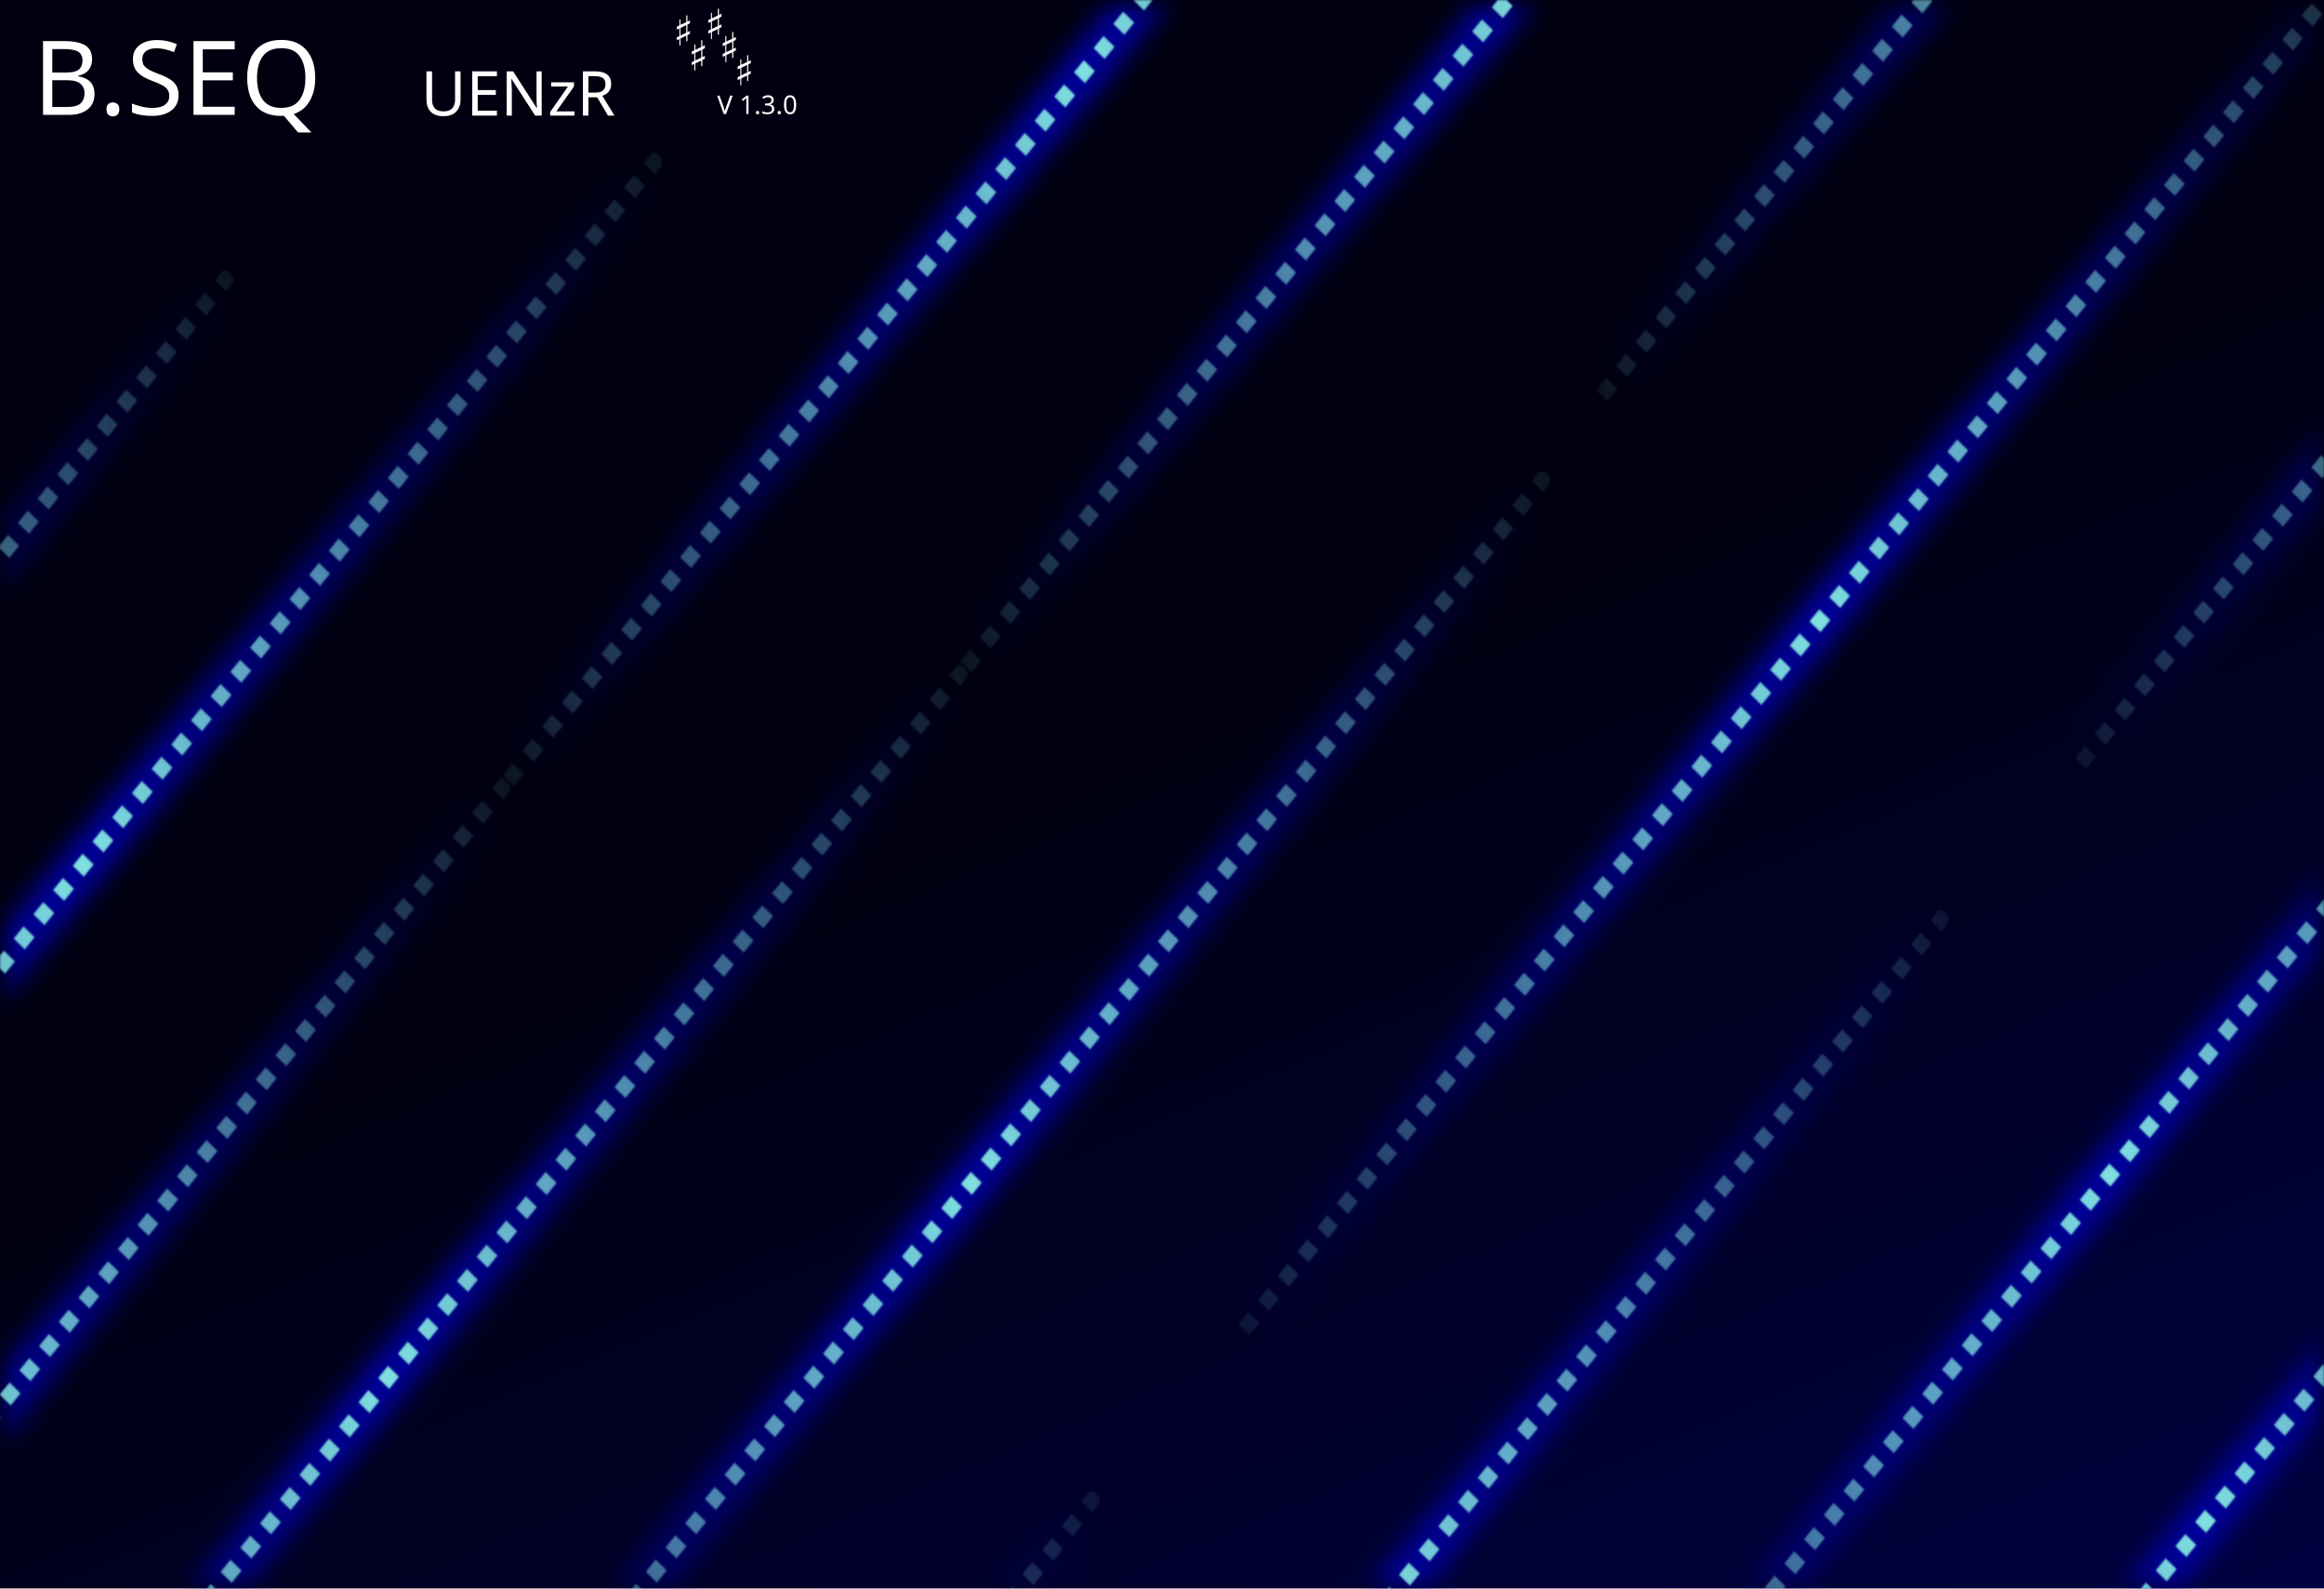
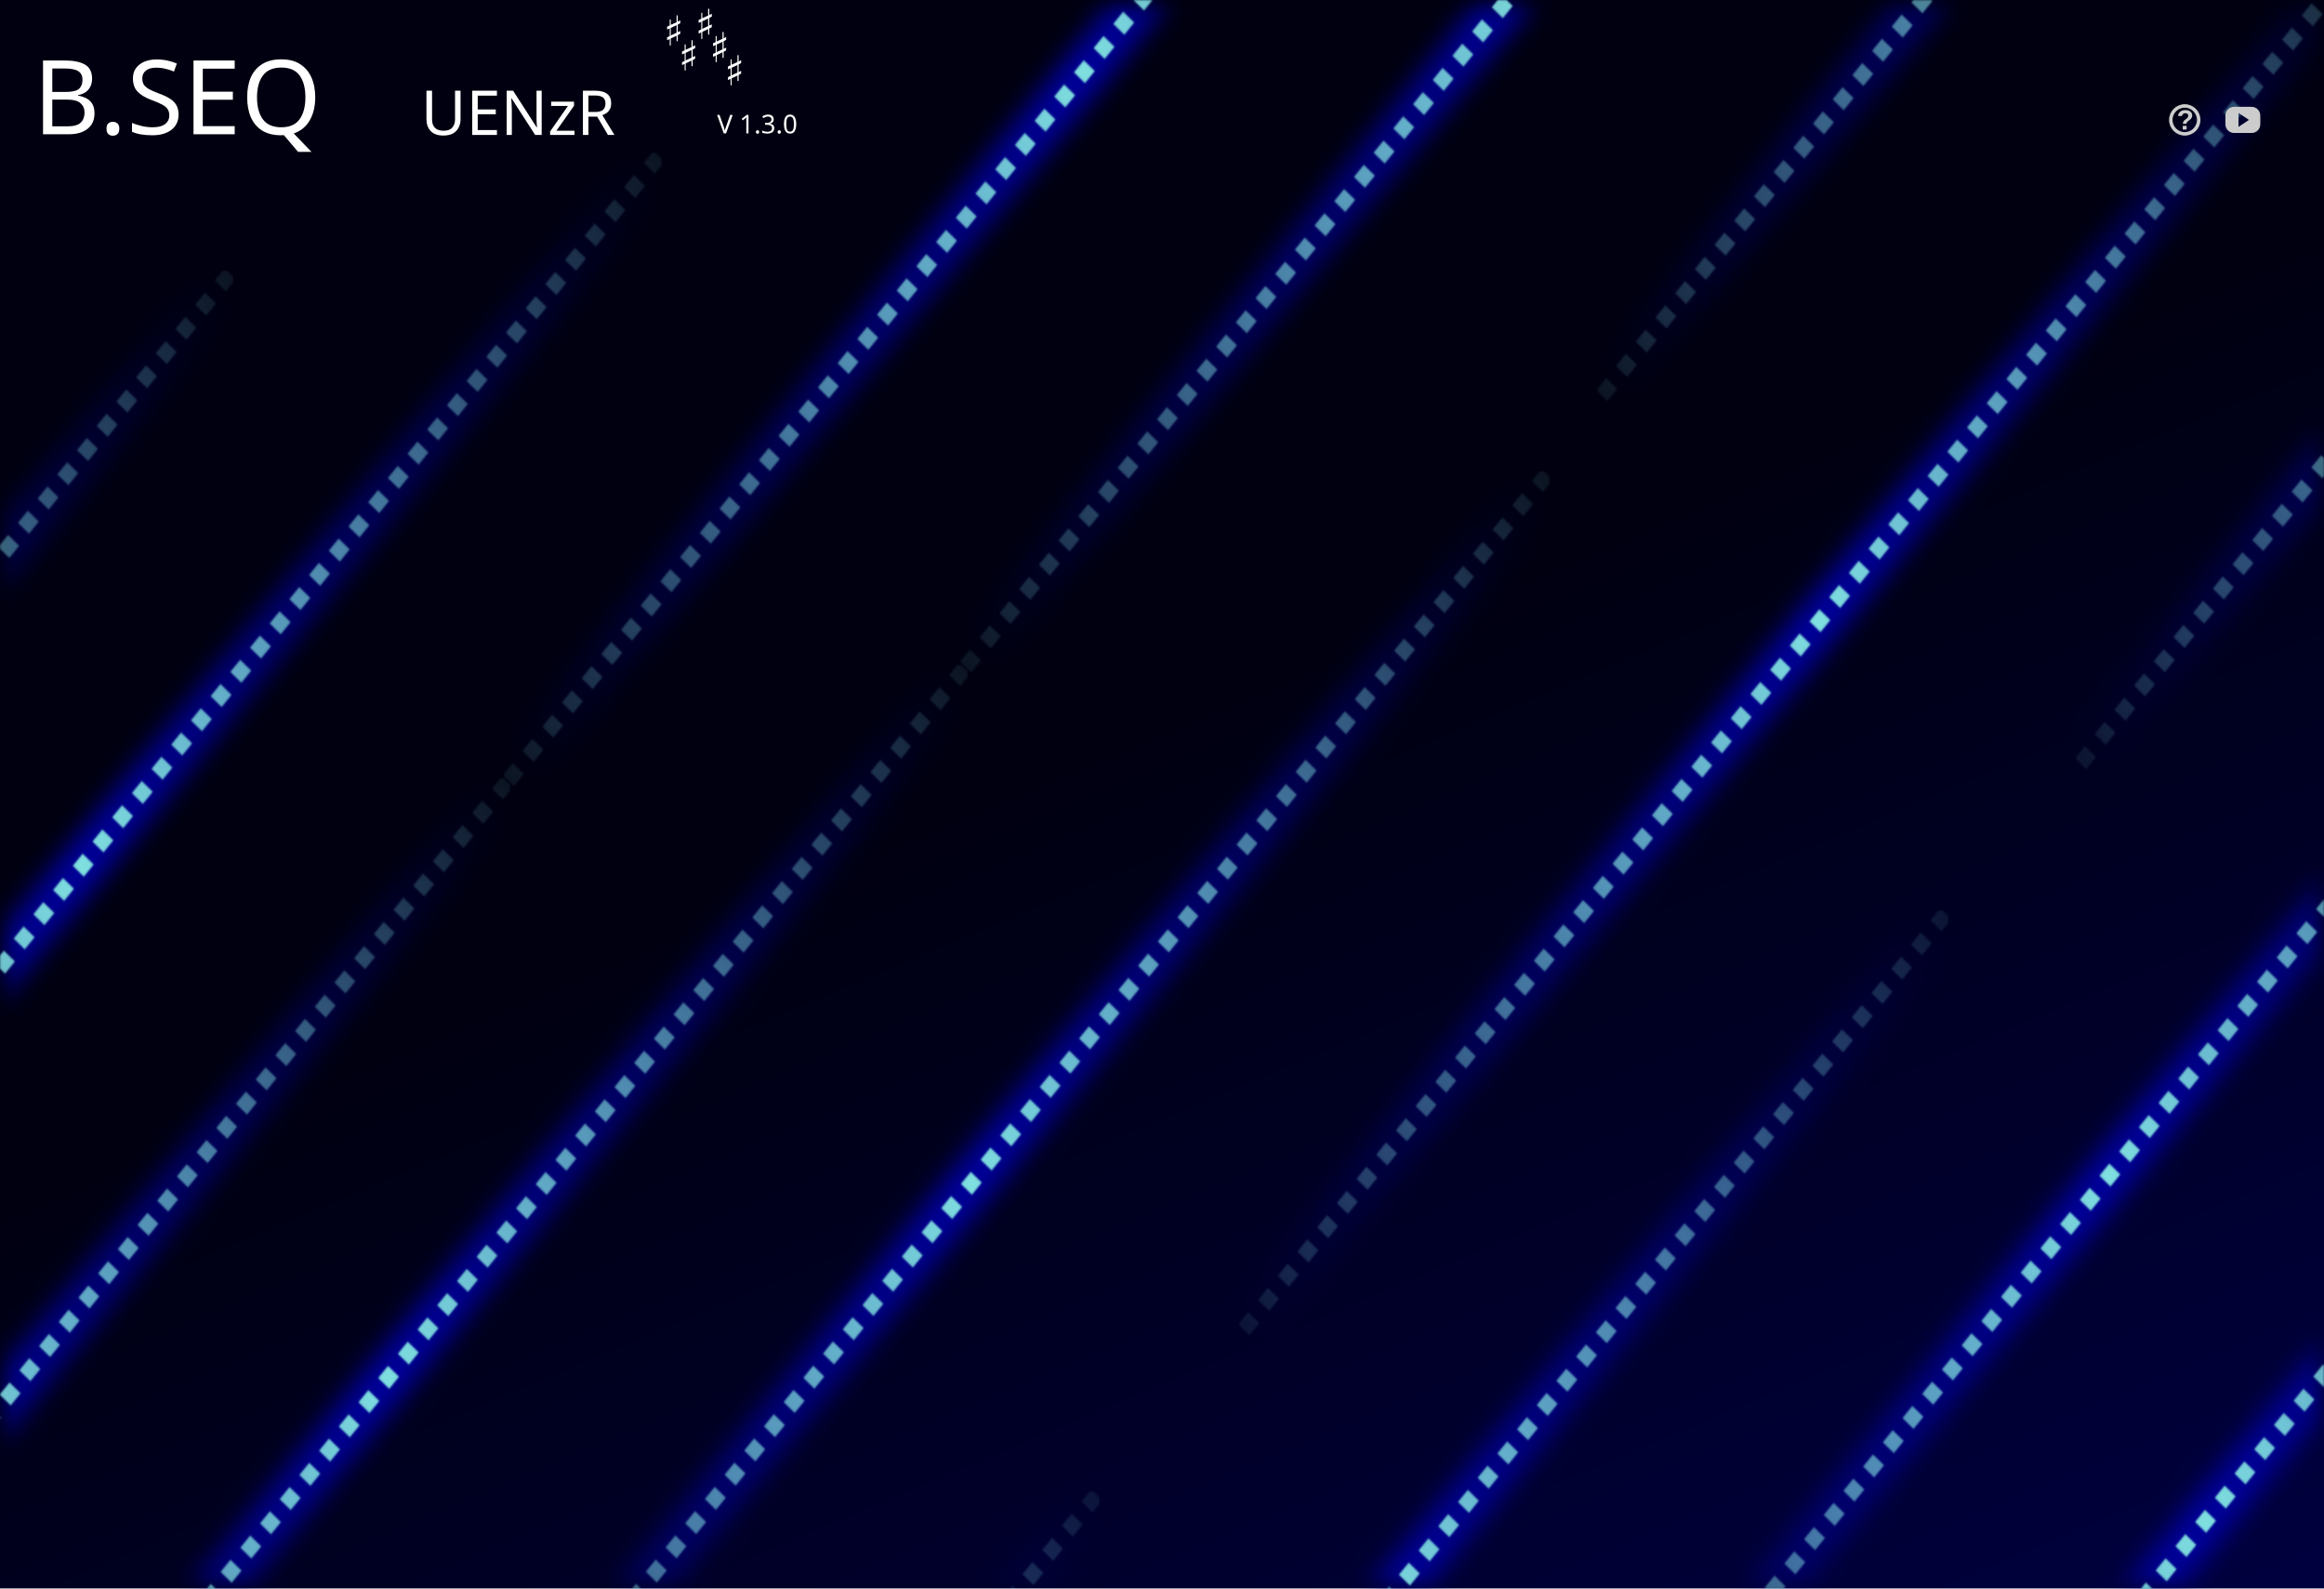
<svg xmlns="http://www.w3.org/2000/svg" xmlns:ns1="http://www.openswatchbook.org/uri/2009/osb" xmlns:xlink="http://www.w3.org/1999/xlink" width="1200" height="820" viewBox="0 0 317.5 216.958" version="1.1" id="svg8" style="enable-background:new">
  <defs id="defs2">
    <linearGradient id="linearGradient927">
      <stop style="stop-color:#000010;stop-opacity:1" offset="0" id="stop923" />
      <stop style="stop-color:#00003f;stop-opacity:1" offset="1" id="stop925" />
    </linearGradient>
    <linearGradient id="linearGradient4605">
      <stop id="stop4601" offset="0" style="stop-color:#00009f;stop-opacity:1" />
      <stop id="stop4603" offset="1" style="stop-color:#00009f;stop-opacity:0" />
    </linearGradient>
    <linearGradient id="linearGradient4595">
      <stop style="stop-color:#7fdfdf;stop-opacity:1" offset="0" id="stop4591" />
      <stop style="stop-color:#7fdfdf;stop-opacity:0" offset="1" id="stop4593" />
    </linearGradient>
    <linearGradient id="linearGradient2375" ns1:paint="solid">
      <stop style="stop-color:#ffffff;stop-opacity:1;" offset="0" id="stop2373" />
    </linearGradient>
    <radialGradient xlink:href="#linearGradient4605" id="radialGradient2391" cx="195.775" cy="211.741" fx="195.775" fy="211.741" r="68.555" gradientTransform="matrix(1.312379,-0.00627665,0.00838169,1.678578,-113.1774,-160.8956)" gradientUnits="userSpaceOnUse" />
    <radialGradient xlink:href="#linearGradient4595" id="radialGradient2391-3" cx="195.775" cy="211.741" fx="195.775" fy="211.741" r="68.555" gradientTransform="matrix(1.498988,-0.00695547,0.00837595,1.805116,-149.7096,-187.5559)" gradientUnits="userSpaceOnUse" />
    <filter style="color-interpolation-filters:sRGB" id="filter4643" x="-0.026" width="1.051" y="-0.023" height="1.046">
      <feGaussianBlur stdDeviation="1.458" id="feGaussianBlur4645" />
    </filter>
    <filter style="color-interpolation-filters:sRGB" id="filter4651" x="-0.003" width="1.005" y="-0.002" height="1.005">
      <feGaussianBlur stdDeviation="0.146" id="feGaussianBlur4653" />
    </filter>
    <radialGradient xlink:href="#linearGradient4605" id="radialGradient2391-36" cx="195.775" cy="211.741" fx="195.775" fy="211.741" r="68.555" gradientTransform="matrix(1.312379,-0.00627665,0.00838169,1.678578,-113.1774,-160.8956)" gradientUnits="userSpaceOnUse" />
    <filter style="color-interpolation-filters:sRGB" id="filter4643-3" x="-0.026" width="1.051" y="-0.023" height="1.046">
      <feGaussianBlur stdDeviation="1.458" id="feGaussianBlur4645-5" />
    </filter>
    <radialGradient xlink:href="#linearGradient4595" id="radialGradient2391-3-6" cx="195.775" cy="211.741" fx="195.775" fy="211.741" r="68.555" gradientTransform="matrix(1.498988,-0.00695547,0.00837595,1.805116,-149.7096,-187.5559)" gradientUnits="userSpaceOnUse" />
    <filter style="color-interpolation-filters:sRGB" id="filter4651-1" x="-0.003" width="1.005" y="-0.002" height="1.005">
      <feGaussianBlur stdDeviation="0.146" id="feGaussianBlur4653-2" />
    </filter>
    <radialGradient xlink:href="#linearGradient4605" id="radialGradient2391-360" cx="195.775" cy="211.741" fx="195.775" fy="211.741" r="68.555" gradientTransform="matrix(1.312379,-0.00627665,0.00838169,1.678578,-113.1774,-160.8956)" gradientUnits="userSpaceOnUse" />
    <filter style="color-interpolation-filters:sRGB" id="filter4643-6" x="-0.026" width="1.051" y="-0.023" height="1.046">
      <feGaussianBlur stdDeviation="1.458" id="feGaussianBlur4645-1" />
    </filter>
    <radialGradient xlink:href="#linearGradient4595" id="radialGradient2391-3-8" cx="195.775" cy="211.741" fx="195.775" fy="211.741" r="68.555" gradientTransform="matrix(1.498988,-0.00695547,0.00837595,1.805116,-149.7096,-187.5559)" gradientUnits="userSpaceOnUse" />
    <filter style="color-interpolation-filters:sRGB" id="filter4651-2" x="-0.003" width="1.005" y="-0.002" height="1.005">
      <feGaussianBlur stdDeviation="0.146" id="feGaussianBlur4653-0" />
    </filter>
    <radialGradient xlink:href="#linearGradient4605" id="radialGradient2391-5" cx="195.775" cy="211.741" fx="195.775" fy="211.741" r="68.555" gradientTransform="matrix(1.312379,-0.00627665,0.00838169,1.678578,-113.1774,-160.8956)" gradientUnits="userSpaceOnUse" />
    <filter style="color-interpolation-filters:sRGB" id="filter4643-2" x="-0.026" width="1.051" y="-0.023" height="1.046">
      <feGaussianBlur stdDeviation="1.458" id="feGaussianBlur4645-8" />
    </filter>
    <radialGradient xlink:href="#linearGradient4595" id="radialGradient2391-3-9" cx="195.775" cy="211.741" fx="195.775" fy="211.741" r="68.555" gradientTransform="matrix(1.498988,-0.00695547,0.00837595,1.805116,-149.7096,-187.5559)" gradientUnits="userSpaceOnUse" />
    <filter style="color-interpolation-filters:sRGB" id="filter4651-6" x="-0.003" width="1.005" y="-0.002" height="1.005">
      <feGaussianBlur stdDeviation="0.146" id="feGaussianBlur4653-1" />
    </filter>
    <radialGradient xlink:href="#linearGradient4605" id="radialGradient2391-7" cx="195.775" cy="211.741" fx="195.775" fy="211.741" r="68.555" gradientTransform="matrix(1.312379,-0.00627665,0.00838169,1.678578,-113.1774,-160.8956)" gradientUnits="userSpaceOnUse" />
    <filter style="color-interpolation-filters:sRGB" id="filter4643-5" x="-0.026" width="1.051" y="-0.023" height="1.046">
      <feGaussianBlur stdDeviation="1.458" id="feGaussianBlur4645-0" />
    </filter>
    <radialGradient xlink:href="#linearGradient4595" id="radialGradient2391-3-3" cx="195.775" cy="211.741" fx="195.775" fy="211.741" r="68.555" gradientTransform="matrix(1.498988,-0.00695547,0.00837595,1.805116,-149.7096,-187.5559)" gradientUnits="userSpaceOnUse" />
    <filter style="color-interpolation-filters:sRGB" id="filter4651-0" x="-0.003" width="1.005" y="-0.002" height="1.005">
      <feGaussianBlur stdDeviation="0.146" id="feGaussianBlur4653-6" />
    </filter>
    <radialGradient xlink:href="#linearGradient4605" id="radialGradient2391-6" cx="195.775" cy="211.741" fx="195.775" fy="211.741" r="68.555" gradientTransform="matrix(1.312379,-0.00627665,0.00838169,1.678578,-113.1774,-160.8956)" gradientUnits="userSpaceOnUse" />
    <filter style="color-interpolation-filters:sRGB" id="filter4643-54" x="-0.026" width="1.051" y="-0.023" height="1.046">
      <feGaussianBlur stdDeviation="1.458" id="feGaussianBlur4645-7" />
    </filter>
    <radialGradient xlink:href="#linearGradient4595" id="radialGradient2391-3-65" cx="195.775" cy="211.741" fx="195.775" fy="211.741" r="68.555" gradientTransform="matrix(1.498988,-0.00695547,0.00837595,1.805116,-149.7096,-187.5559)" gradientUnits="userSpaceOnUse" />
    <filter style="color-interpolation-filters:sRGB" id="filter4651-3" x="-0.003" width="1.005" y="-0.002" height="1.005">
      <feGaussianBlur stdDeviation="0.146" id="feGaussianBlur4653-7" />
    </filter>
    <radialGradient xlink:href="#linearGradient4605" id="radialGradient2391-4" cx="195.775" cy="211.741" fx="195.775" fy="211.741" r="68.555" gradientTransform="matrix(1.312379,-0.00627665,0.00838169,1.678578,-113.1774,-160.8956)" gradientUnits="userSpaceOnUse" />
    <filter style="color-interpolation-filters:sRGB" id="filter4643-4" x="-0.026" width="1.051" y="-0.023" height="1.046">
      <feGaussianBlur stdDeviation="1.458" id="feGaussianBlur4645-3" />
    </filter>
    <radialGradient xlink:href="#linearGradient4595" id="radialGradient2391-3-0" cx="195.775" cy="211.741" fx="195.775" fy="211.741" r="68.555" gradientTransform="matrix(1.498988,-0.00695547,0.00837595,1.805116,-149.7096,-187.5559)" gradientUnits="userSpaceOnUse" />
    <filter style="color-interpolation-filters:sRGB" id="filter4651-68" x="-0.003" width="1.005" y="-0.002" height="1.005">
      <feGaussianBlur stdDeviation="0.146" id="feGaussianBlur4653-8" />
    </filter>
    <radialGradient xlink:href="#linearGradient4605" id="radialGradient2391-9" cx="195.775" cy="211.741" fx="195.775" fy="211.741" r="68.555" gradientTransform="matrix(1.312379,-0.00627665,0.00838169,1.678578,-113.1774,-160.8956)" gradientUnits="userSpaceOnUse" />
    <filter style="color-interpolation-filters:sRGB" id="filter4643-68" x="-0.026" width="1.051" y="-0.023" height="1.046">
      <feGaussianBlur stdDeviation="1.458" id="feGaussianBlur4645-9" />
    </filter>
    <radialGradient xlink:href="#linearGradient4595" id="radialGradient2391-3-2" cx="195.775" cy="211.741" fx="195.775" fy="211.741" r="68.555" gradientTransform="matrix(1.498988,-0.00695547,0.00837595,1.805116,-149.7096,-187.5559)" gradientUnits="userSpaceOnUse" />
    <filter style="color-interpolation-filters:sRGB" id="filter4651-4" x="-0.003" width="1.005" y="-0.002" height="1.005">
      <feGaussianBlur stdDeviation="0.146" id="feGaussianBlur4653-9" />
    </filter>
    <radialGradient xlink:href="#linearGradient4605" id="radialGradient2391-71" cx="195.775" cy="211.741" fx="195.775" fy="211.741" r="68.555" gradientTransform="matrix(1.312379,-0.00627665,0.00838169,1.678578,-113.1774,-160.8956)" gradientUnits="userSpaceOnUse" />
    <filter style="color-interpolation-filters:sRGB" id="filter4643-7" x="-0.026" width="1.051" y="-0.023" height="1.046">
      <feGaussianBlur stdDeviation="1.458" id="feGaussianBlur4645-2" />
    </filter>
    <radialGradient xlink:href="#linearGradient4595" id="radialGradient2391-3-26" cx="195.775" cy="211.741" fx="195.775" fy="211.741" r="68.555" gradientTransform="matrix(1.498988,-0.00695547,0.00837595,1.805116,-149.7096,-187.5559)" gradientUnits="userSpaceOnUse" />
    <filter style="color-interpolation-filters:sRGB" id="filter4651-61" x="-0.003" width="1.005" y="-0.002" height="1.005">
      <feGaussianBlur stdDeviation="0.146" id="feGaussianBlur4653-5" />
    </filter>
    <radialGradient xlink:href="#linearGradient4605" id="radialGradient2391-91" cx="195.775" cy="211.741" fx="195.775" fy="211.741" r="68.555" gradientTransform="matrix(1.312379,-0.00627665,0.00838169,1.678578,-113.1774,-160.8956)" gradientUnits="userSpaceOnUse" />
    <filter style="color-interpolation-filters:sRGB" id="filter4643-1" x="-0.026" width="1.051" y="-0.023" height="1.046">
      <feGaussianBlur stdDeviation="1.458" id="feGaussianBlur4645-15" />
    </filter>
    <radialGradient xlink:href="#linearGradient4595" id="radialGradient2391-3-97" cx="195.775" cy="211.741" fx="195.775" fy="211.741" r="68.555" gradientTransform="matrix(1.498988,-0.00695547,0.00837595,1.805116,-149.7096,-187.5559)" gradientUnits="userSpaceOnUse" />
    <filter style="color-interpolation-filters:sRGB" id="filter4651-7" x="-0.003" width="1.005" y="-0.002" height="1.005">
      <feGaussianBlur stdDeviation="0.146" id="feGaussianBlur4653-3" />
    </filter>
    <linearGradient xlink:href="#linearGradient927" id="linearGradient929" x1="203.927" y1="146.255" x2="275.167" y2="296.989" gradientUnits="userSpaceOnUse" gradientTransform="matrix(1.153846,0,0,1.025,0,-7.413925)" />
    <radialGradient xlink:href="#linearGradient4605" id="radialGradient2391-9-9" cx="195.775" cy="211.741" fx="195.775" fy="211.741" r="68.555" gradientTransform="matrix(1.312379,-0.00627665,0.00838169,1.678578,-113.1774,-160.8956)" gradientUnits="userSpaceOnUse" />
    <filter style="color-interpolation-filters:sRGB" id="filter4643-68-1" x="-0.026" width="1.051" y="-0.023" height="1.046">
      <feGaussianBlur stdDeviation="1.458" id="feGaussianBlur4645-9-2" />
    </filter>
    <radialGradient xlink:href="#linearGradient4595" id="radialGradient2391-3-2-0" cx="195.775" cy="211.741" fx="195.775" fy="211.741" r="68.555" gradientTransform="matrix(1.498988,-0.00695547,0.00837595,1.805116,-149.7096,-187.5559)" gradientUnits="userSpaceOnUse" />
    <filter style="color-interpolation-filters:sRGB" id="filter4651-4-1" x="-0.003" width="1.005" y="-0.002" height="1.005">
      <feGaussianBlur stdDeviation="0.146" id="feGaussianBlur4653-9-1" />
    </filter>
    <radialGradient xlink:href="#linearGradient4605" id="radialGradient2391-7-7" cx="195.775" cy="211.741" fx="195.775" fy="211.741" r="68.555" gradientTransform="matrix(1.312379,-0.00627665,0.00838169,1.678578,-113.1774,-160.8956)" gradientUnits="userSpaceOnUse" />
    <filter style="color-interpolation-filters:sRGB" id="filter4643-5-9" x="-0.026" width="1.051" y="-0.023" height="1.046">
      <feGaussianBlur stdDeviation="1.458" id="feGaussianBlur4645-0-7" />
    </filter>
    <radialGradient xlink:href="#linearGradient4595" id="radialGradient2391-3-3-5" cx="195.775" cy="211.741" fx="195.775" fy="211.741" r="68.555" gradientTransform="matrix(1.498988,-0.00695547,0.00837595,1.805116,-149.7096,-187.5559)" gradientUnits="userSpaceOnUse" />
    <filter style="color-interpolation-filters:sRGB" id="filter4651-0-8" x="-0.003" width="1.005" y="-0.002" height="1.005">
      <feGaussianBlur stdDeviation="0.146" id="feGaussianBlur4653-6-5" />
    </filter>
    <radialGradient xlink:href="#linearGradient4605" id="radialGradient2391-367" cx="195.775" cy="211.741" fx="195.775" fy="211.741" r="68.555" gradientTransform="matrix(1.312379,-0.00627665,0.00838169,1.678578,-113.1774,-160.8956)" gradientUnits="userSpaceOnUse" />
    <filter style="color-interpolation-filters:sRGB" id="filter4643-56" x="-0.026" width="1.051" y="-0.023" height="1.046">
      <feGaussianBlur stdDeviation="1.458" id="feGaussianBlur4645-29" />
    </filter>
    <radialGradient xlink:href="#linearGradient4595" id="radialGradient2391-3-1" cx="195.775" cy="211.741" fx="195.775" fy="211.741" r="68.555" gradientTransform="matrix(1.498988,-0.00695547,0.00837595,1.805116,-149.7096,-187.5559)" gradientUnits="userSpaceOnUse" />
    <filter style="color-interpolation-filters:sRGB" id="filter4651-09" x="-0.003" width="1.005" y="-0.002" height="1.005">
      <feGaussianBlur stdDeviation="0.146" id="feGaussianBlur4653-36" />
    </filter>
    <radialGradient xlink:href="#linearGradient4605" id="radialGradient2391-36-6" cx="195.775" cy="211.741" fx="195.775" fy="211.741" r="68.555" gradientTransform="matrix(1.312379,-0.00627665,0.00838169,1.678578,-113.1774,-160.8956)" gradientUnits="userSpaceOnUse" />
    <filter style="color-interpolation-filters:sRGB" id="filter4643-3-7" x="-0.026" width="1.051" y="-0.023" height="1.046">
      <feGaussianBlur stdDeviation="1.458" id="feGaussianBlur4645-5-9" />
    </filter>
    <radialGradient xlink:href="#linearGradient4595" id="radialGradient2391-3-6-2" cx="195.775" cy="211.741" fx="195.775" fy="211.741" r="68.555" gradientTransform="matrix(1.498988,-0.00695547,0.00837595,1.805116,-149.7096,-187.5559)" gradientUnits="userSpaceOnUse" />
    <filter style="color-interpolation-filters:sRGB" id="filter4651-1-3" x="-0.003" width="1.005" y="-0.002" height="1.005">
      <feGaussianBlur stdDeviation="0.146" id="feGaussianBlur4653-2-7" />
    </filter>
  </defs>
  <g id="layer1" transform="translate(0,-80.04165)">
    <rect style="fill:url(#linearGradient929);fill-opacity:1;stroke-width:0.288" id="rect815" width="317.5" height="216.958" x="0" y="80.042" />
    <g id="g2606" transform="matrix(1.148886,0,0,1.263584,120.9807,-3.622011)" style="opacity:1">
      <path id="path817" d="M 214.083,116.593 76.974,270.006" style="display:inline;fill:#ffffff;fill-opacity:1;stroke:url(#radialGradient2391);stroke-width:5.27;stroke-linecap:butt;stroke-linejoin:miter;stroke-miterlimit:4;stroke-dasharray:none;stroke-dashoffset:0;stroke-opacity:1;filter:url(#filter4643)" />
      <path id="path817-5" d="M 214.083,116.593 76.974,270.006" style="fill:#ffffff;fill-opacity:1;stroke:url(#radialGradient2391-3);stroke-width:1.757;stroke-linecap:butt;stroke-linejoin:miter;stroke-miterlimit:4;stroke-dasharray:1.757, 1.757;stroke-dashoffset:0;stroke-opacity:1;filter:url(#filter4651)" />
    </g>
-     <text xml:space="preserve" style="font-style:normal;font-variant:normal;font-weight:normal;font-stretch:normal;font-size:12.7px;line-height:6.615px;font-family:'Good Times';-inkscape-font-specification:'Good Times, Normal';font-variant-ligatures:normal;font-variant-caps:normal;font-variant-numeric:normal;font-feature-settings:normal;text-align:start;letter-spacing:0px;word-spacing:0px;writing-mode:lr-tb;text-anchor:start;fill:#000000;fill-opacity:1;stroke:none;stroke-width:0.265" x="4.504" y="95.73" id="text4803">
-       <tspan id="tspan4801" x="4.504" y="95.73" style="font-style:normal;font-variant:normal;font-weight:normal;font-stretch:normal;font-size:14.111px;font-family:'Good Times';-inkscape-font-specification:'Good Times, Normal';font-variant-ligatures:normal;font-variant-caps:normal;font-variant-numeric:normal;font-feature-settings:normal;text-align:start;writing-mode:lr-tb;text-anchor:start;fill:#ffffff;stroke-width:0.265">B.SEQ</tspan>
+     <text xml:space="preserve" style="font-style:normal;font-variant:normal;font-weight:normal;font-stretch:normal;font-size:12.7px;line-height:6.615px;font-family:'Good Times';-inkscape-font-specification:'Good Times, Normal';font-variant-ligatures:normal;font-variant-caps:normal;font-variant-numeric:normal;font-feature-settings:normal;text-align:start;letter-spacing:0px;word-spacing:0px;writing-mode:lr-tb;text-anchor:start;fill:#000000;fill-opacity:1;stroke:none;stroke-width:0.265" x="4.504" y="98.376" id="text4803">
+       <tspan id="tspan4801" x="4.504" y="98.376" style="font-style:normal;font-variant:normal;font-weight:normal;font-stretch:normal;font-size:14.111px;font-family:'Good Times';-inkscape-font-specification:'Good Times, Normal';font-variant-ligatures:normal;font-variant-caps:normal;font-variant-numeric:normal;font-feature-settings:normal;text-align:start;writing-mode:lr-tb;text-anchor:start;fill:#ffffff;stroke-width:0.265">B.SEQ</tspan>
    </text>
-     <text xml:space="preserve" style="font-style:normal;font-variant:normal;font-weight:normal;font-stretch:normal;font-size:8.467px;line-height:6.615px;font-family:'Good Times';-inkscape-font-specification:'Good Times, Normal';font-variant-ligatures:normal;font-variant-caps:normal;font-variant-numeric:normal;font-feature-settings:normal;text-align:start;letter-spacing:0px;word-spacing:0px;writing-mode:lr-tb;text-anchor:start;fill:#ffffff;fill-opacity:1;stroke:none;stroke-width:0.265" x="57.497" y="95.832" id="text4807">
-       <tspan id="tspan4805" x="57.497" y="95.832" style="font-style:normal;font-variant:normal;font-weight:normal;font-stretch:normal;font-size:8.467px;font-family:'Good Times';-inkscape-font-specification:'Good Times, Normal';font-variant-ligatures:normal;font-variant-caps:normal;font-variant-numeric:normal;font-feature-settings:normal;text-align:start;writing-mode:lr-tb;text-anchor:start;fill:#ffffff;stroke-width:0.265">UENzR</tspan>
+     <text xml:space="preserve" style="font-style:normal;font-variant:normal;font-weight:normal;font-stretch:normal;font-size:8.467px;line-height:6.615px;font-family:'Good Times';-inkscape-font-specification:'Good Times, Normal';font-variant-ligatures:normal;font-variant-caps:normal;font-variant-numeric:normal;font-feature-settings:normal;text-align:start;letter-spacing:0px;word-spacing:0px;writing-mode:lr-tb;text-anchor:start;fill:#ffffff;fill-opacity:1;stroke:none;stroke-width:0.265" x="57.497" y="98.478" id="text4807">
+       <tspan id="tspan4805" x="57.497" y="98.478" style="font-style:normal;font-variant:normal;font-weight:normal;font-stretch:normal;font-size:8.467px;font-family:'Good Times';-inkscape-font-specification:'Good Times, Normal';font-variant-ligatures:normal;font-variant-caps:normal;font-variant-numeric:normal;font-feature-settings:normal;text-align:start;writing-mode:lr-tb;text-anchor:start;fill:#ffffff;stroke-width:0.265">UENzR</tspan>
    </text>
    <g id="g2606-7" transform="matrix(1.148886,0,0,1.263584,19.89334,57.50712)" style="opacity:1">
      <path id="path817-0" d="M 214.083,116.593 76.974,270.006" style="display:inline;fill:#ffffff;fill-opacity:1;stroke:url(#radialGradient2391-36);stroke-width:5.27;stroke-linecap:butt;stroke-linejoin:miter;stroke-miterlimit:4;stroke-dasharray:none;stroke-dashoffset:0;stroke-opacity:1;filter:url(#filter4643-3)" />
      <path id="path817-5-9" d="M 214.083,116.593 76.974,270.006" style="fill:#ffffff;fill-opacity:1;stroke:url(#radialGradient2391-3-6);stroke-width:1.757;stroke-linecap:butt;stroke-linejoin:miter;stroke-miterlimit:4;stroke-dasharray:1.757, 1.757;stroke-dashoffset:0;stroke-opacity:1;filter:url(#filter4651-1)" />
    </g>
    <g id="g2606-2" transform="matrix(1.148886,0,0,1.263584,81.36533,-79.33488)" style="opacity:1">
      <path id="path817-3" d="M 214.083,116.593 76.974,270.006" style="display:inline;fill:#ffffff;fill-opacity:1;stroke:url(#radialGradient2391-360);stroke-width:5.27;stroke-linecap:butt;stroke-linejoin:miter;stroke-miterlimit:4;stroke-dasharray:none;stroke-dashoffset:0;stroke-opacity:1;filter:url(#filter4643-6)" />
      <path id="path817-5-7" d="M 214.083,116.593 76.974,270.006" style="fill:#ffffff;fill-opacity:1;stroke:url(#radialGradient2391-3-8);stroke-width:1.757;stroke-linecap:butt;stroke-linejoin:miter;stroke-miterlimit:4;stroke-dasharray:1.757, 1.757;stroke-dashoffset:0;stroke-opacity:1;filter:url(#filter4651-2)" />
    </g>
    <g id="g2606-29" transform="matrix(1.148886,0,0,1.263584,-96.10164,136.8862)" style="opacity:1">
      <path id="path817-31" d="M 214.083,116.593 76.974,270.006" style="display:inline;fill:#ffffff;fill-opacity:1;stroke:url(#radialGradient2391-5);stroke-width:5.27;stroke-linecap:butt;stroke-linejoin:miter;stroke-miterlimit:4;stroke-dasharray:none;stroke-dashoffset:0;stroke-opacity:1;filter:url(#filter4643-2)" />
      <path id="path817-5-94" d="M 214.083,116.593 76.974,270.006" style="fill:#ffffff;fill-opacity:1;stroke:url(#radialGradient2391-3-9);stroke-width:1.757;stroke-linecap:butt;stroke-linejoin:miter;stroke-miterlimit:4;stroke-dasharray:1.757, 1.757;stroke-dashoffset:0;stroke-opacity:1;filter:url(#filter4651-6)" />
    </g>
    <g id="g2606-3" transform="matrix(1.148886,0,0,1.263584,-34.56358,-2.495875)" style="opacity:1">
      <path id="path817-2" d="M 214.083,116.593 76.974,270.006" style="display:inline;fill:#ffffff;fill-opacity:1;stroke:url(#radialGradient2391-7);stroke-width:5.27;stroke-linecap:butt;stroke-linejoin:miter;stroke-miterlimit:4;stroke-dasharray:none;stroke-dashoffset:0;stroke-opacity:1;filter:url(#filter4643-5)" />
      <path id="path817-5-0" d="M 214.083,116.593 76.974,270.006" style="fill:#ffffff;fill-opacity:1;stroke:url(#radialGradient2391-3-3);stroke-width:1.757;stroke-linecap:butt;stroke-linejoin:miter;stroke-miterlimit:4;stroke-dasharray:1.757, 1.757;stroke-dashoffset:0;stroke-opacity:1;filter:url(#filter4651-0)" />
    </g>
    <g id="g2606-4" transform="matrix(1.148886,0,0,1.263584,43.34692,-169.836)" style="opacity:1">
      <path id="path817-52" d="M 214.083,116.593 76.974,270.006" style="display:inline;fill:#ffffff;fill-opacity:1;stroke:url(#radialGradient2391-6);stroke-width:5.27;stroke-linecap:butt;stroke-linejoin:miter;stroke-miterlimit:4;stroke-dasharray:none;stroke-dashoffset:0;stroke-opacity:1;filter:url(#filter4643-54)" />
      <path id="path817-5-5" d="M 214.083,116.593 76.974,270.006" style="fill:#ffffff;fill-opacity:1;stroke:url(#radialGradient2391-3-65);stroke-width:1.757;stroke-linecap:butt;stroke-linejoin:miter;stroke-miterlimit:4;stroke-dasharray:1.757, 1.757;stroke-dashoffset:0;stroke-opacity:1;filter:url(#filter4651-3)" />
    </g>
    <g id="g2606-43" transform="matrix(1.148886,0,0,1.263584,-114.176,24.01376)" style="opacity:1">
      <path id="path817-1" d="M 214.083,116.593 76.974,270.006" style="display:inline;fill:#ffffff;fill-opacity:1;stroke:url(#radialGradient2391-4);stroke-width:5.27;stroke-linecap:butt;stroke-linejoin:miter;stroke-miterlimit:4;stroke-dasharray:none;stroke-dashoffset:0;stroke-opacity:1;filter:url(#filter4643-4)" />
      <path id="path817-5-4" d="M 214.083,116.593 76.974,270.006" style="fill:#ffffff;fill-opacity:1;stroke:url(#radialGradient2391-3-0);stroke-width:1.757;stroke-linecap:butt;stroke-linejoin:miter;stroke-miterlimit:4;stroke-dasharray:1.757, 1.757;stroke-dashoffset:0;stroke-opacity:1;filter:url(#filter4651-68)" />
    </g>
    <g id="g2606-5" transform="matrix(1.148886,0,0,1.263584,-19.12186,-154.329)" style="opacity:1">
      <path id="path817-04" d="M 214.083,116.593 76.974,270.006" style="display:inline;fill:#ffffff;fill-opacity:1;stroke:url(#radialGradient2391-9);stroke-width:5.27;stroke-linecap:butt;stroke-linejoin:miter;stroke-miterlimit:4;stroke-dasharray:none;stroke-dashoffset:0;stroke-opacity:1;filter:url(#filter4643-68)" />
      <path id="path817-5-8" d="M 214.083,116.593 76.974,270.006" style="fill:#ffffff;fill-opacity:1;stroke:url(#radialGradient2391-3-2);stroke-width:1.757;stroke-linecap:butt;stroke-linejoin:miter;stroke-miterlimit:4;stroke-dasharray:1.757, 1.757;stroke-dashoffset:0;stroke-opacity:1;filter:url(#filter4651-4)" />
    </g>
    <g id="g2606-9" transform="matrix(1.148886,0,0,1.263584,-155.8954,-45.94709)" style="opacity:1">
      <path id="path817-4" d="M 214.083,116.593 76.974,270.006" style="display:inline;fill:#ffffff;fill-opacity:1;stroke:url(#radialGradient2391-71);stroke-width:5.27;stroke-linecap:butt;stroke-linejoin:miter;stroke-miterlimit:4;stroke-dasharray:none;stroke-dashoffset:0;stroke-opacity:1;filter:url(#filter4643-7)" />
      <path id="path817-5-90" d="M 214.083,116.593 76.974,270.006" style="fill:#ffffff;fill-opacity:1;stroke:url(#radialGradient2391-3-26);stroke-width:1.757;stroke-linecap:butt;stroke-linejoin:miter;stroke-miterlimit:4;stroke-dasharray:1.757, 1.757;stroke-dashoffset:0;stroke-opacity:1;filter:url(#filter4651-61)" />
    </g>
    <g id="g2606-6" transform="matrix(1.148886,0,0,1.263584,-214.502,-29.89002)" style="opacity:1">
      <path id="path817-56" d="M 214.083,116.593 76.974,270.006" style="display:inline;fill:#ffffff;fill-opacity:1;stroke:url(#radialGradient2391-91);stroke-width:5.27;stroke-linecap:butt;stroke-linejoin:miter;stroke-miterlimit:4;stroke-dasharray:none;stroke-dashoffset:0;stroke-opacity:1;filter:url(#filter4643-1)" />
      <path id="path817-5-3" d="M 214.083,116.593 76.974,270.006" style="fill:#ffffff;fill-opacity:1;stroke:url(#radialGradient2391-3-97);stroke-width:1.757;stroke-linecap:butt;stroke-linejoin:miter;stroke-miterlimit:4;stroke-dasharray:1.757, 1.757;stroke-dashoffset:0;stroke-opacity:1;filter:url(#filter4651-7)" />
    </g>
    <g id="g2606-5-9" transform="matrix(1.148886,0,0,1.263584,-176.6447,39.52082)" style="opacity:1;enable-background:new">
      <path id="path817-04-0" d="M 214.083,116.593 76.974,270.006" style="display:inline;fill:#ffffff;fill-opacity:1;stroke:url(#radialGradient2391-9-9);stroke-width:5.27;stroke-linecap:butt;stroke-linejoin:miter;stroke-miterlimit:4;stroke-dasharray:none;stroke-dashoffset:0;stroke-opacity:1;filter:url(#filter4643-68-1)" />
      <path id="path817-5-8-5" d="M 214.083,116.593 76.974,270.006" style="fill:#ffffff;fill-opacity:1;stroke:url(#radialGradient2391-3-2-0);stroke-width:1.757;stroke-linecap:butt;stroke-linejoin:miter;stroke-miterlimit:4;stroke-dasharray:1.757, 1.757;stroke-dashoffset:0;stroke-opacity:1;filter:url(#filter4651-4-1)" />
    </g>
    <g id="g2606-3-3" transform="matrix(1.148886,0,0,1.263584,130.2719,-206.9196)" style="opacity:1;enable-background:new">
      <path id="path817-2-3" d="M 214.083,116.593 76.974,270.006" style="display:inline;fill:#ffffff;fill-opacity:1;stroke:url(#radialGradient2391-7-7);stroke-width:5.27;stroke-linecap:butt;stroke-linejoin:miter;stroke-miterlimit:4;stroke-dasharray:none;stroke-dashoffset:0;stroke-opacity:1;filter:url(#filter4643-5-9)" />
      <path id="path817-5-0-8" d="M 214.083,116.593 76.974,270.006" style="fill:#ffffff;fill-opacity:1;stroke:url(#radialGradient2391-3-3-5);stroke-width:1.757;stroke-linecap:butt;stroke-linejoin:miter;stroke-miterlimit:4;stroke-dasharray:1.757, 1.757;stroke-dashoffset:0;stroke-opacity:1;filter:url(#filter4651-0-8)" />
    </g>
    <g id="g2606-0" transform="matrix(1.148886,0,0,1.263584,134.0517,43.67856)" style="opacity:1;enable-background:new">
      <path id="path817-6" d="M 214.083,116.593 76.974,270.006" style="display:inline;fill:#ffffff;fill-opacity:1;stroke:url(#radialGradient2391-367);stroke-width:5.27;stroke-linecap:butt;stroke-linejoin:miter;stroke-miterlimit:4;stroke-dasharray:none;stroke-dashoffset:0;stroke-opacity:1;filter:url(#filter4643-56)" />
      <path id="path817-5-2" d="M 214.083,116.593 76.974,270.006" style="fill:#ffffff;fill-opacity:1;stroke:url(#radialGradient2391-3-1);stroke-width:1.757;stroke-linecap:butt;stroke-linejoin:miter;stroke-miterlimit:4;stroke-dasharray:1.757, 1.757;stroke-dashoffset:0;stroke-opacity:1;filter:url(#filter4651-09)" />
    </g>
    <g id="g2606-7-5" transform="matrix(1.148886,0,0,1.263584,195.6618,-156.6488)" style="opacity:1;enable-background:new">
      <path id="path817-0-9" d="M 214.083,116.593 76.974,270.006" style="display:inline;fill:#ffffff;fill-opacity:1;stroke:url(#radialGradient2391-36-6);stroke-width:5.27;stroke-linecap:butt;stroke-linejoin:miter;stroke-miterlimit:4;stroke-dasharray:none;stroke-dashoffset:0;stroke-opacity:1;filter:url(#filter4643-3-7)" />
      <path id="path817-5-9-2" d="M 214.083,116.593 76.974,270.006" style="fill:#ffffff;fill-opacity:1;stroke:url(#radialGradient2391-3-6-2);stroke-width:1.757;stroke-linecap:butt;stroke-linejoin:miter;stroke-miterlimit:4;stroke-dasharray:1.757, 1.757;stroke-dashoffset:0;stroke-opacity:1;filter:url(#filter4651-1-3)" />
    </g>
-     <text xml:space="preserve" style="font-style:normal;font-variant:normal;font-weight:normal;font-stretch:normal;font-size:4.233px;line-height:6.615px;font-family:'Good Times';-inkscape-font-specification:'Good Times';font-variant-ligatures:normal;font-variant-caps:normal;font-variant-numeric:normal;font-feature-settings:normal;text-align:start;letter-spacing:0px;word-spacing:0px;writing-mode:lr-tb;text-anchor:start;fill:#000000;fill-opacity:1;stroke:none;stroke-width:0.265" x="97.971" y="95.614" id="text957">
-       <tspan id="tspan955" x="97.971" y="95.614" style="font-size:3.528px;fill:#ffffff;stroke-width:0.265">V 1.3.0</tspan>
+     <text xml:space="preserve" style="font-style:normal;font-variant:normal;font-weight:normal;font-stretch:normal;font-size:4.233px;line-height:6.615px;font-family:'Good Times';-inkscape-font-specification:'Good Times';font-variant-ligatures:normal;font-variant-caps:normal;font-variant-numeric:normal;font-feature-settings:normal;text-align:start;letter-spacing:0px;word-spacing:0px;writing-mode:lr-tb;text-anchor:start;fill:#000000;fill-opacity:1;stroke:none;stroke-width:0.265" x="97.971" y="98.26" id="text957">
+       <tspan id="tspan955" x="97.971" y="98.26" style="font-size:3.528px;fill:#ffffff;stroke-width:0.265">V 1.3.0</tspan>
    </text>
-     <g transform="translate(10.21466,80.35245)" style="enable-background:new" id="g1197">
+     <g transform="translate(8.891662,80.35256)" style="enable-background:new" id="g1197">
      <text id="text1143" y="9.312" x="83.818" style="font-style:normal;font-variant:normal;font-weight:normal;font-stretch:normal;font-size:5.644px;line-height:5.292px;font-family:'Good Times';-inkscape-font-specification:'Good Times';font-variant-ligatures:normal;font-variant-caps:normal;font-variant-numeric:normal;font-feature-settings:normal;text-align:start;letter-spacing:0px;word-spacing:0px;writing-mode:lr-tb;text-anchor:start;fill:#000000;fill-opacity:1;stroke:none;stroke-width:0.212" xml:space="preserve">
        <tspan style="font-size:5.644px;fill:#ffffff;stroke-width:0.212" y="9.312" x="83.818" id="tspan1141">♯</tspan>
      </text>
      <text id="text1143-3" y="5.91" x="81.777" style="font-style:normal;font-variant:normal;font-weight:normal;font-stretch:normal;font-size:5.644px;line-height:5.292px;font-family:'Good Times';-inkscape-font-specification:'Good Times';font-variant-ligatures:normal;font-variant-caps:normal;font-variant-numeric:normal;font-feature-settings:normal;text-align:start;letter-spacing:0px;word-spacing:0px;writing-mode:lr-tb;text-anchor:start;fill:#000000;fill-opacity:1;stroke:none;stroke-width:0.212;enable-background:new" xml:space="preserve">
        <tspan style="font-size:5.644px;fill:#ffffff;stroke-width:0.212" y="5.91" x="81.777" id="tspan1141-6">♯</tspan>
      </text>
      <text id="text1143-7" y="5.003" x="86.086" style="font-style:normal;font-variant:normal;font-weight:normal;font-stretch:normal;font-size:5.644px;line-height:5.292px;font-family:'Good Times';-inkscape-font-specification:'Good Times';font-variant-ligatures:normal;font-variant-caps:normal;font-variant-numeric:normal;font-feature-settings:normal;text-align:start;letter-spacing:0px;word-spacing:0px;writing-mode:lr-tb;text-anchor:start;fill:#000000;fill-opacity:1;stroke:none;stroke-width:0.212;enable-background:new" xml:space="preserve">
        <tspan style="font-size:5.644px;fill:#ffffff;stroke-width:0.212" y="5.003" x="86.086" id="tspan1141-5">♯</tspan>
      </text>
      <text id="text1143-35" y="8.178" x="88.051" style="font-style:normal;font-variant:normal;font-weight:normal;font-stretch:normal;font-size:5.644px;line-height:5.292px;font-family:'Good Times';-inkscape-font-specification:'Good Times';font-variant-ligatures:normal;font-variant-caps:normal;font-variant-numeric:normal;font-feature-settings:normal;text-align:start;letter-spacing:0px;word-spacing:0px;writing-mode:lr-tb;text-anchor:start;fill:#000000;fill-opacity:1;stroke:none;stroke-width:0.212;enable-background:new" xml:space="preserve">
        <tspan style="font-size:5.644px;fill:#ffffff;stroke-width:0.212" y="8.178" x="88.051" id="tspan1141-62">♯</tspan>
      </text>
      <text id="text1143-9" y="11.353" x="90.093" style="font-style:normal;font-variant:normal;font-weight:normal;font-stretch:normal;font-size:5.644px;line-height:5.292px;font-family:'Good Times';-inkscape-font-specification:'Good Times';font-variant-ligatures:normal;font-variant-caps:normal;font-variant-numeric:normal;font-feature-settings:normal;text-align:start;letter-spacing:0px;word-spacing:0px;writing-mode:lr-tb;text-anchor:start;fill:#000000;fill-opacity:1;stroke:none;stroke-width:0.212;enable-background:new" xml:space="preserve">
        <tspan style="font-size:5.644px;fill:#ffffff;stroke-width:0.212" y="11.353" x="90.093" id="tspan1141-1">♯</tspan>
      </text>
    </g>
+     <path style="display:inline;opacity:1;fill:#cccccc;fill-opacity:1;stroke:none;stroke-width:0.238;stroke-linecap:butt;stroke-linejoin:miter;stroke-miterlimit:4;stroke-dasharray:none;stroke-dashoffset:0;stroke-opacity:1;enable-background:new" d="m 305.223,94.633 c -0.66,0 -1.191,0.531 -1.191,1.191 v 1.191 c 0,0.66 0.531,1.191 1.191,1.191 h 2.381 c 0.66,0 1.191,-0.531 1.191,-1.191 v -1.191 c 0,-0.66 -0.531,-1.191 -1.191,-1.191 z m 0.595,0.833 1.429,0.953 -1.429,0.953 z" id="rect1147" />
+     <g style="display:inline;enable-background:new" id="g1165" transform="matrix(0.9,0,0,0.9,67.49522,-46.45564)">
+       <circle r="2.117" cy="158.75" cx="256.646" id="path1156" style="fill:none;fill-rule:evenodd;stroke:#cccccc;stroke-width:0.529;stroke-miterlimit:4;stroke-dasharray:none" />
+       <text id="text1160" y="160.216" x="255.432" style="font-style:normal;font-variant:normal;font-weight:normal;font-stretch:normal;font-size:4.233px;line-height:6.615px;font-family:'Good Times';-inkscape-font-specification:'Good Times';font-variant-ligatures:normal;font-variant-caps:normal;font-variant-numeric:normal;font-feature-settings:normal;text-align:start;letter-spacing:0px;word-spacing:0px;writing-mode:lr-tb;text-anchor:start;fill:#cccccc;fill-opacity:1;stroke:none;stroke-width:0.265" xml:space="preserve">
+         <tspan style="font-style:normal;font-variant:normal;font-weight:bold;font-stretch:normal;font-size:4.233px;font-family:'Liberation Sans';-inkscape-font-specification:'Liberation Sans Bold';fill:#cccccc;stroke-width:0.265" y="160.216" x="255.432" id="tspan1158">?</tspan>
+       </text>
+     </g>
  </g>
</svg>
